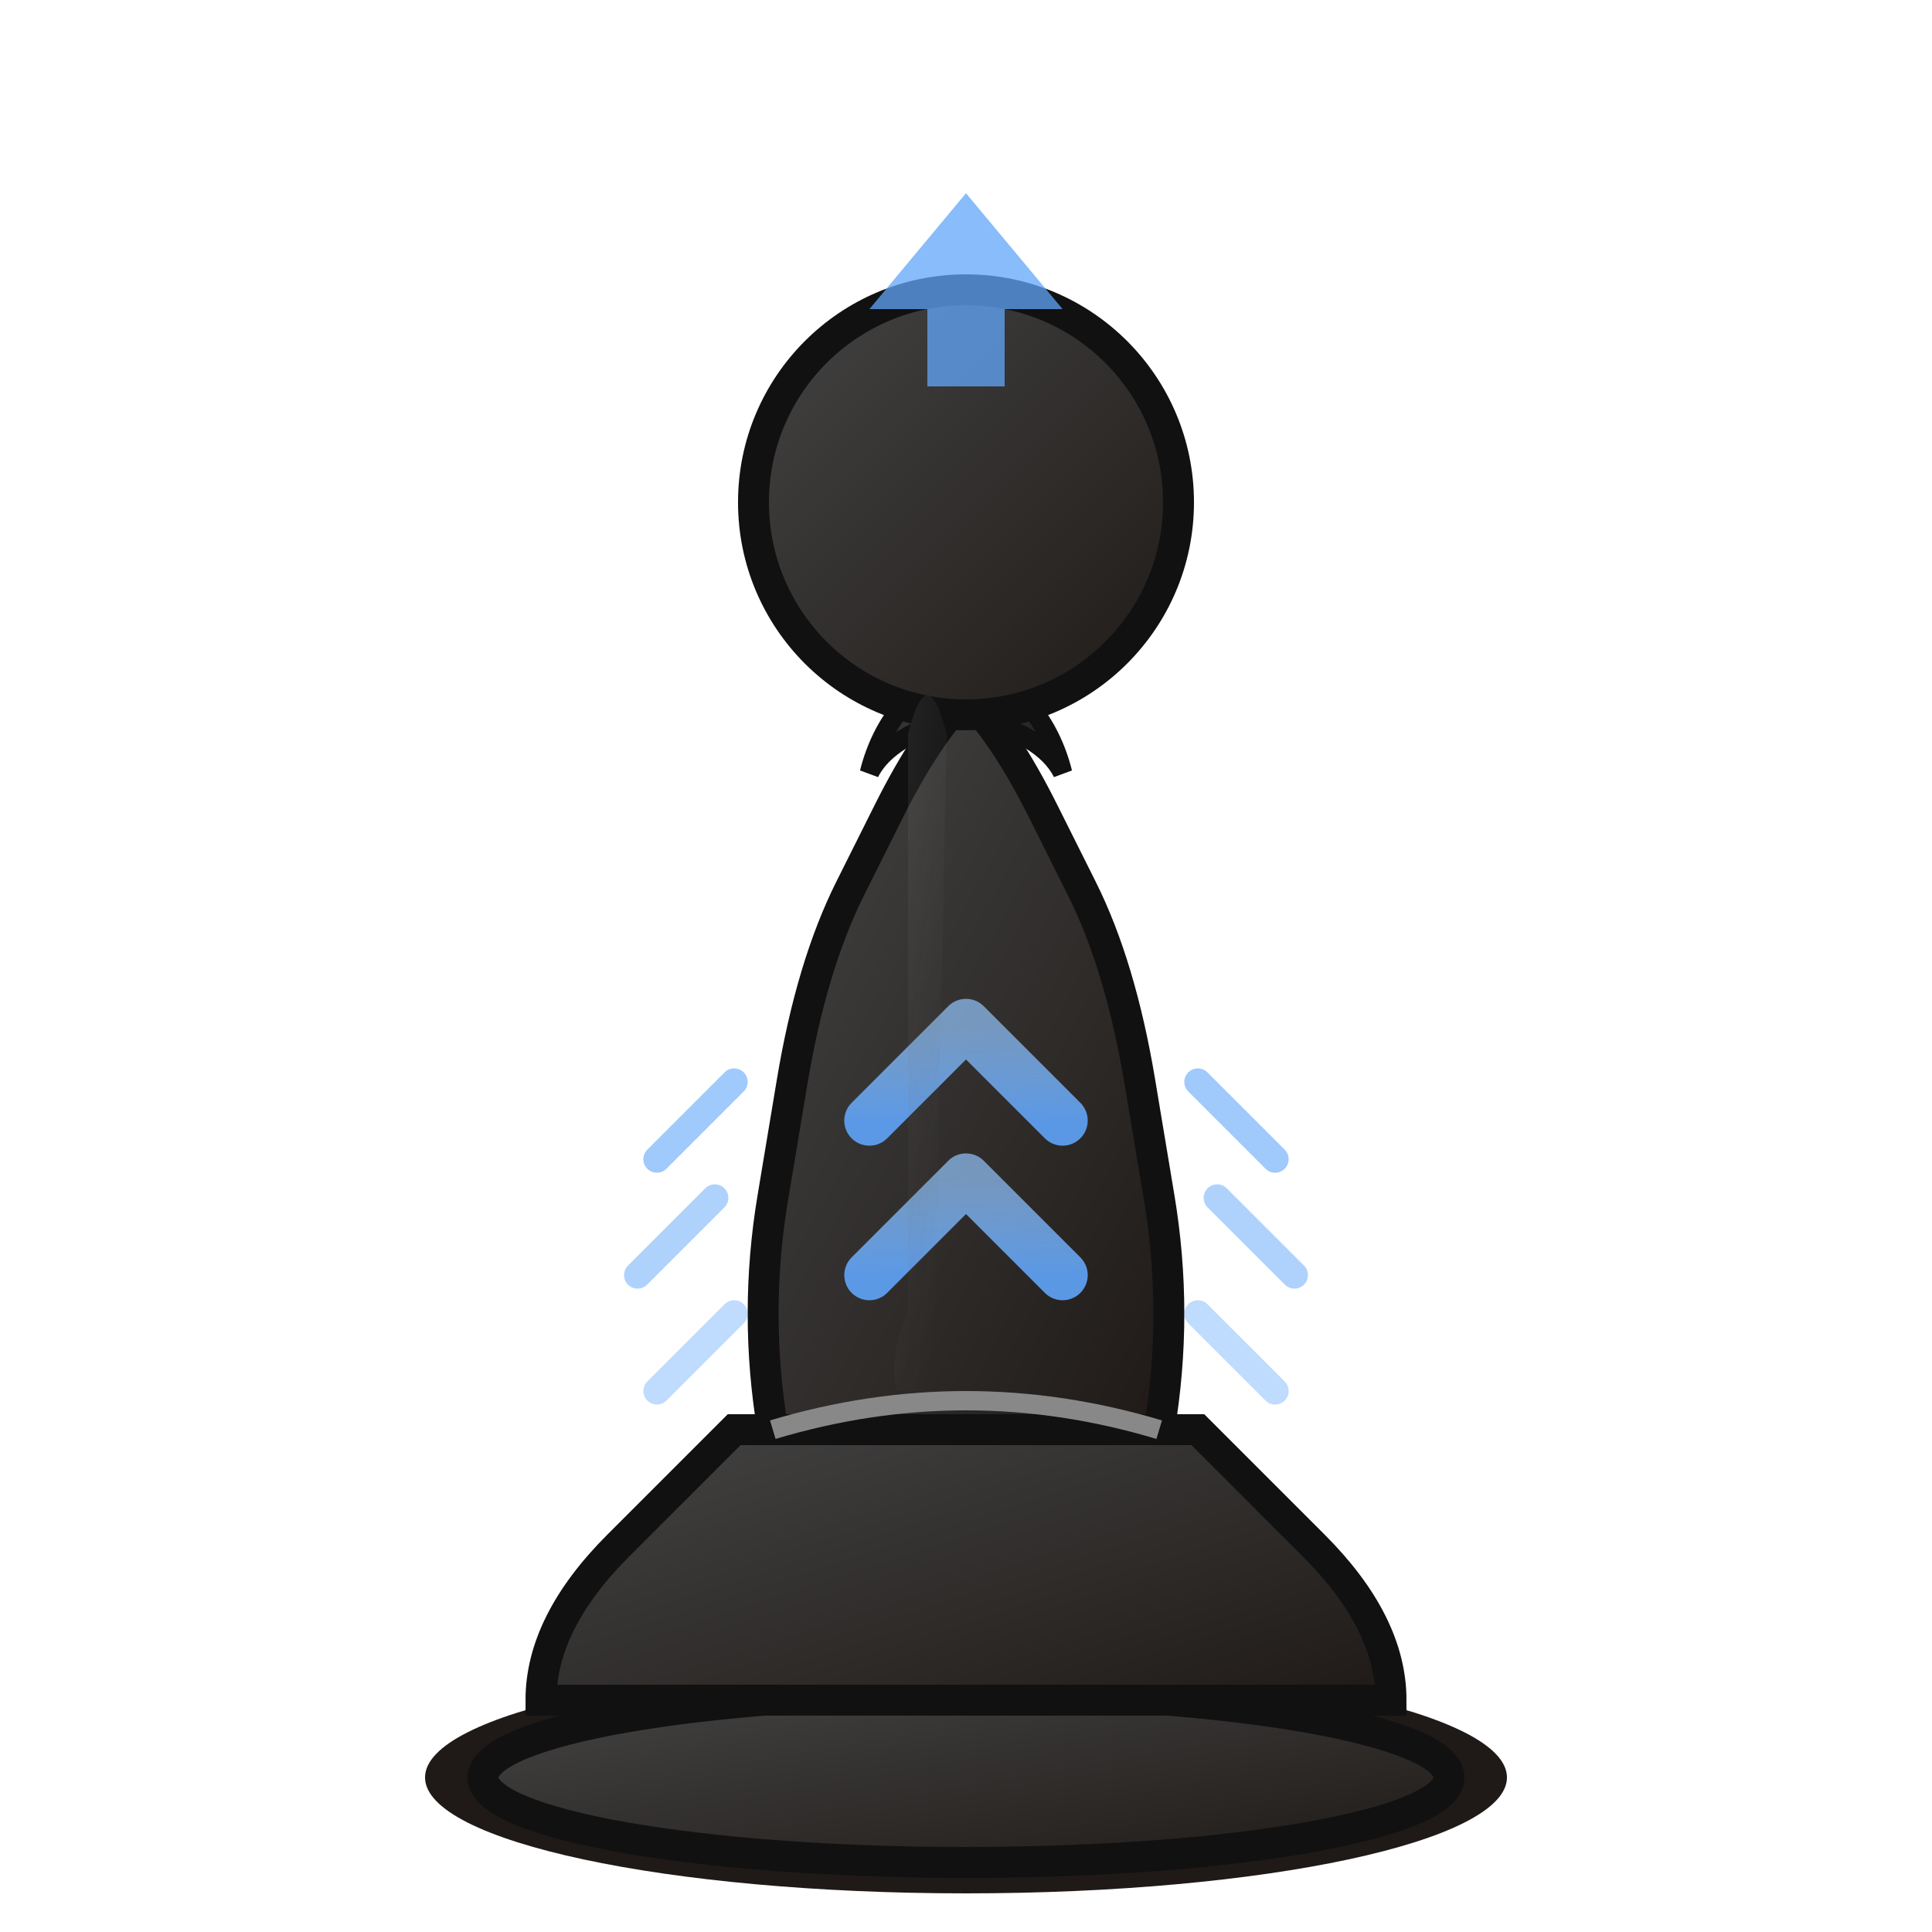
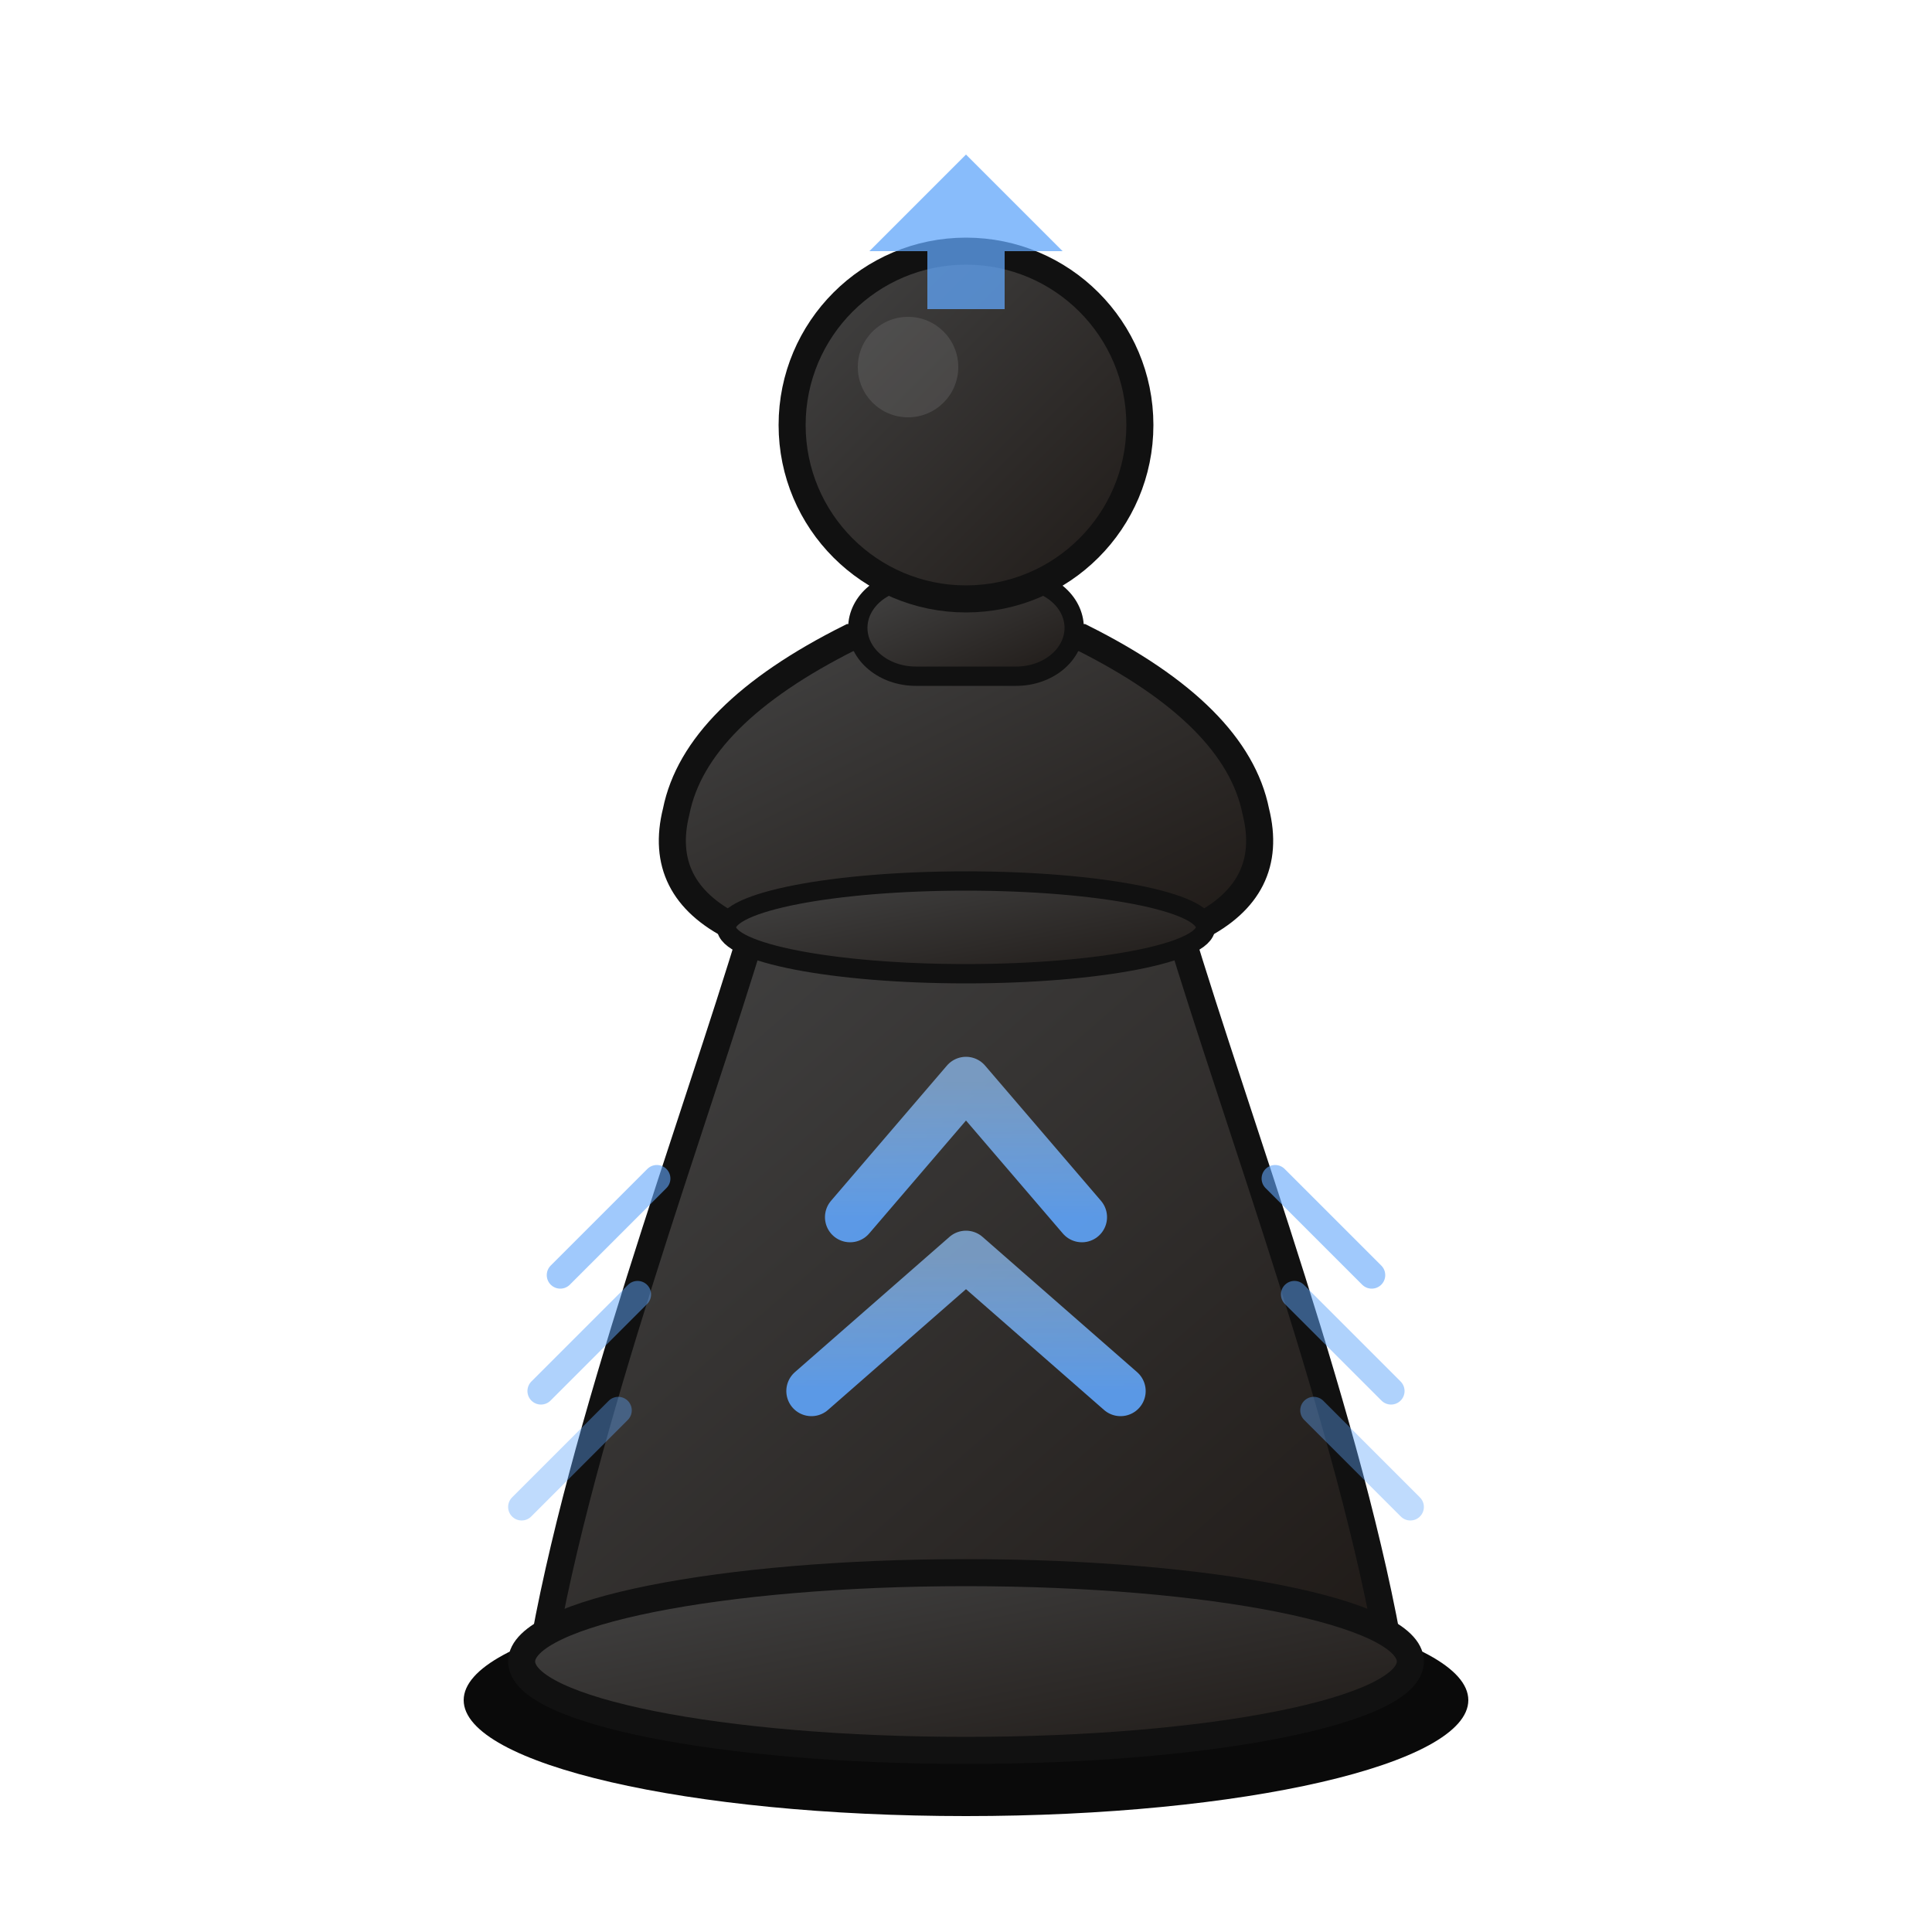
<svg xmlns="http://www.w3.org/2000/svg" viewBox="0 0 50 50" width="177.17" height="177.17">
  <defs>
-     <linearGradient id="bPC-body" x1="0" y1="0" x2="1" y2="1">
+     <linearGradient id="bPC-b" x1="0" y1="0" x2="1" y2="1">
      <stop offset="0" stop-color="#444" />
      <stop offset="1" stop-color="#1f1a17" />
    </linearGradient>
-     <linearGradient id="bPC-shine" x1="0.2" y1="0" x2="0.8" y2="1">
-       <stop offset="0" stop-color="#888" stop-opacity="0.6" />
-       <stop offset="1" stop-color="#555" stop-opacity="0" />
-     </linearGradient>
-     <linearGradient id="bPC-chevron" x1="0.5" y1="1" x2="0.5" y2="0">
+     <linearGradient id="bPC-c" x1="0.5" y1="1" x2="0.5" y2="0">
      <stop offset="0" stop-color="#60a5fa" stop-opacity="0.9" />
      <stop offset="1" stop-color="#93c5fd" stop-opacity="0.7" />
    </linearGradient>
  </defs>
-   <ellipse cx="25" cy="46" rx="14" ry="3" fill="#1f1a17" />
-   <ellipse cx="25" cy="46" rx="12.5" ry="2.2" fill="url(#bPC-body)" stroke="#111" stroke-width="0.8" />
-   <path d="M14 44 Q14 42 16 40 L18 38 Q18.5 37.5 19 37 L31 37 Q31.5 37.5 32 38 L34 40 Q36 42 36 44 Z" fill="url(#bPC-body)" stroke="#111" stroke-width="0.8" />
-   <path d="M20 37 Q19.5 34 20 31 L20.5 28 Q21 25 22 23 L23 21 Q24 19 25 18 Q26 19 27 21 L28 23 Q29 25 29.5 28 L30 31 Q30.5 34 30 37 Z" fill="url(#bPC-body)" stroke="#111" stroke-width="0.8" stroke-linejoin="round" />
-   <path d="M22.5 20 Q23 18 25 17 Q27 18 27.5 20 Q27 19 25 18.5 Q23 19 22.5 20 Z" fill="url(#bPC-body)" stroke="#111" stroke-width="0.5" />
-   <circle cx="25" cy="13" r="5.5" fill="url(#bPC-body)" stroke="#111" stroke-width="0.8" />
-   <path d="M22.5 33 L25 30.5 L27.5 33" fill="none" stroke="url(#bPC-chevron)" stroke-width="1.3" stroke-linecap="round" stroke-linejoin="round" />
-   <path d="M22.5 29 L25 26.5 L27.5 29" fill="none" stroke="url(#bPC-chevron)" stroke-width="1.3" stroke-linecap="round" stroke-linejoin="round" />
-   <line x1="17" y1="30" x2="19" y2="28" stroke="#60a5fa" stroke-width="0.7" stroke-linecap="round" opacity="0.6" />
-   <line x1="16.5" y1="33" x2="18.5" y2="31" stroke="#60a5fa" stroke-width="0.7" stroke-linecap="round" opacity="0.5" />
-   <line x1="17" y1="36" x2="19" y2="34" stroke="#60a5fa" stroke-width="0.7" stroke-linecap="round" opacity="0.4" />
-   <line x1="33" y1="30" x2="31" y2="28" stroke="#60a5fa" stroke-width="0.7" stroke-linecap="round" opacity="0.6" />
-   <line x1="33.5" y1="33" x2="31.5" y2="31" stroke="#60a5fa" stroke-width="0.7" stroke-linecap="round" opacity="0.5" />
-   <line x1="33" y1="36" x2="31" y2="34" stroke="#60a5fa" stroke-width="0.7" stroke-linecap="round" opacity="0.4" />
-   <path d="M25 5 L27.5 8 L26 8 L26 10 L24 10 L24 8 L22.5 8 Z" fill="#60a5fa" opacity="0.75" />
-   <path d="M20 37 Q25 35.5 30 37" fill="none" stroke="#888" stroke-width="0.5" />
-   <path d="M23.5 19 Q24 17 24.5 19 L24.2 34 Q24 35 24 36 L23.2 36 Q23 35 23.5 34 Z" fill="url(#bPC-shine)" opacity="0.25" />
+   <ellipse cx="25" cy="44" rx="13" ry="3" fill="#0a0a0a" />
+   <path d="M19.5 24 C18 29 15 37 14 43 L36 43 C35 37 32 29 30.5 24 Z" fill="url(#bPC-b)" stroke="#111" stroke-width="0.7" />
+   <ellipse cx="25" cy="43" rx="11.5" ry="2.3" fill="url(#bPC-b)" stroke="#111" stroke-width="0.7" />
+   <path d="M22 16.5 Q18 18.5 17.5 21 Q17 23 19 24 L31 24 Q33 23 32.5 21 Q32 18.5 28 16.5 Z" fill="url(#bPC-b)" stroke="#111" stroke-width="0.7" />
+   <ellipse cx="25" cy="24" rx="6.2" ry="1.2" fill="url(#bPC-b)" stroke="#111" stroke-width="0.5" />
+   <rect x="22.2" y="15" width="5.6" height="2.5" rx="1.5" fill="url(#bPC-b)" stroke="#111" stroke-width="0.5" />
+   <circle cx="25" cy="11" r="4.5" fill="url(#bPC-b)" stroke="#111" stroke-width="0.7" />
+   <circle cx="23.5" cy="9.5" r="1.3" fill="#888" opacity="0.25" />
+   <path d="M21 36 L25 32.5 L29 36" fill="none" stroke="url(#bPC-c)" stroke-width="1.3" stroke-linecap="round" stroke-linejoin="round" />
+   <path d="M22 31.5 L25 28 L28 31.5" fill="none" stroke="url(#bPC-c)" stroke-width="1.3" stroke-linecap="round" stroke-linejoin="round" />
+   <line x1="14.5" y1="33" x2="17" y2="30.5" stroke="#60a5fa" stroke-width="0.7" stroke-linecap="round" opacity="0.6" />
+   <line x1="14" y1="36" x2="16.5" y2="33.5" stroke="#60a5fa" stroke-width="0.7" stroke-linecap="round" opacity="0.5" />
+   <line x1="13.5" y1="39" x2="16" y2="36.5" stroke="#60a5fa" stroke-width="0.7" stroke-linecap="round" opacity="0.4" />
+   <line x1="35.5" y1="33" x2="33" y2="30.5" stroke="#60a5fa" stroke-width="0.7" stroke-linecap="round" opacity="0.6" />
+   <line x1="36" y1="36" x2="33.5" y2="33.5" stroke="#60a5fa" stroke-width="0.7" stroke-linecap="round" opacity="0.5" />
+   <line x1="36.5" y1="39" x2="34" y2="36.5" stroke="#60a5fa" stroke-width="0.7" stroke-linecap="round" opacity="0.4" />
+   <path d="M25 4 L27.5 6.5 L26 6.5 L26 8 L24 8 L24 6.5 L22.5 6.5 Z" fill="#60a5fa" opacity="0.75" />
</svg>
